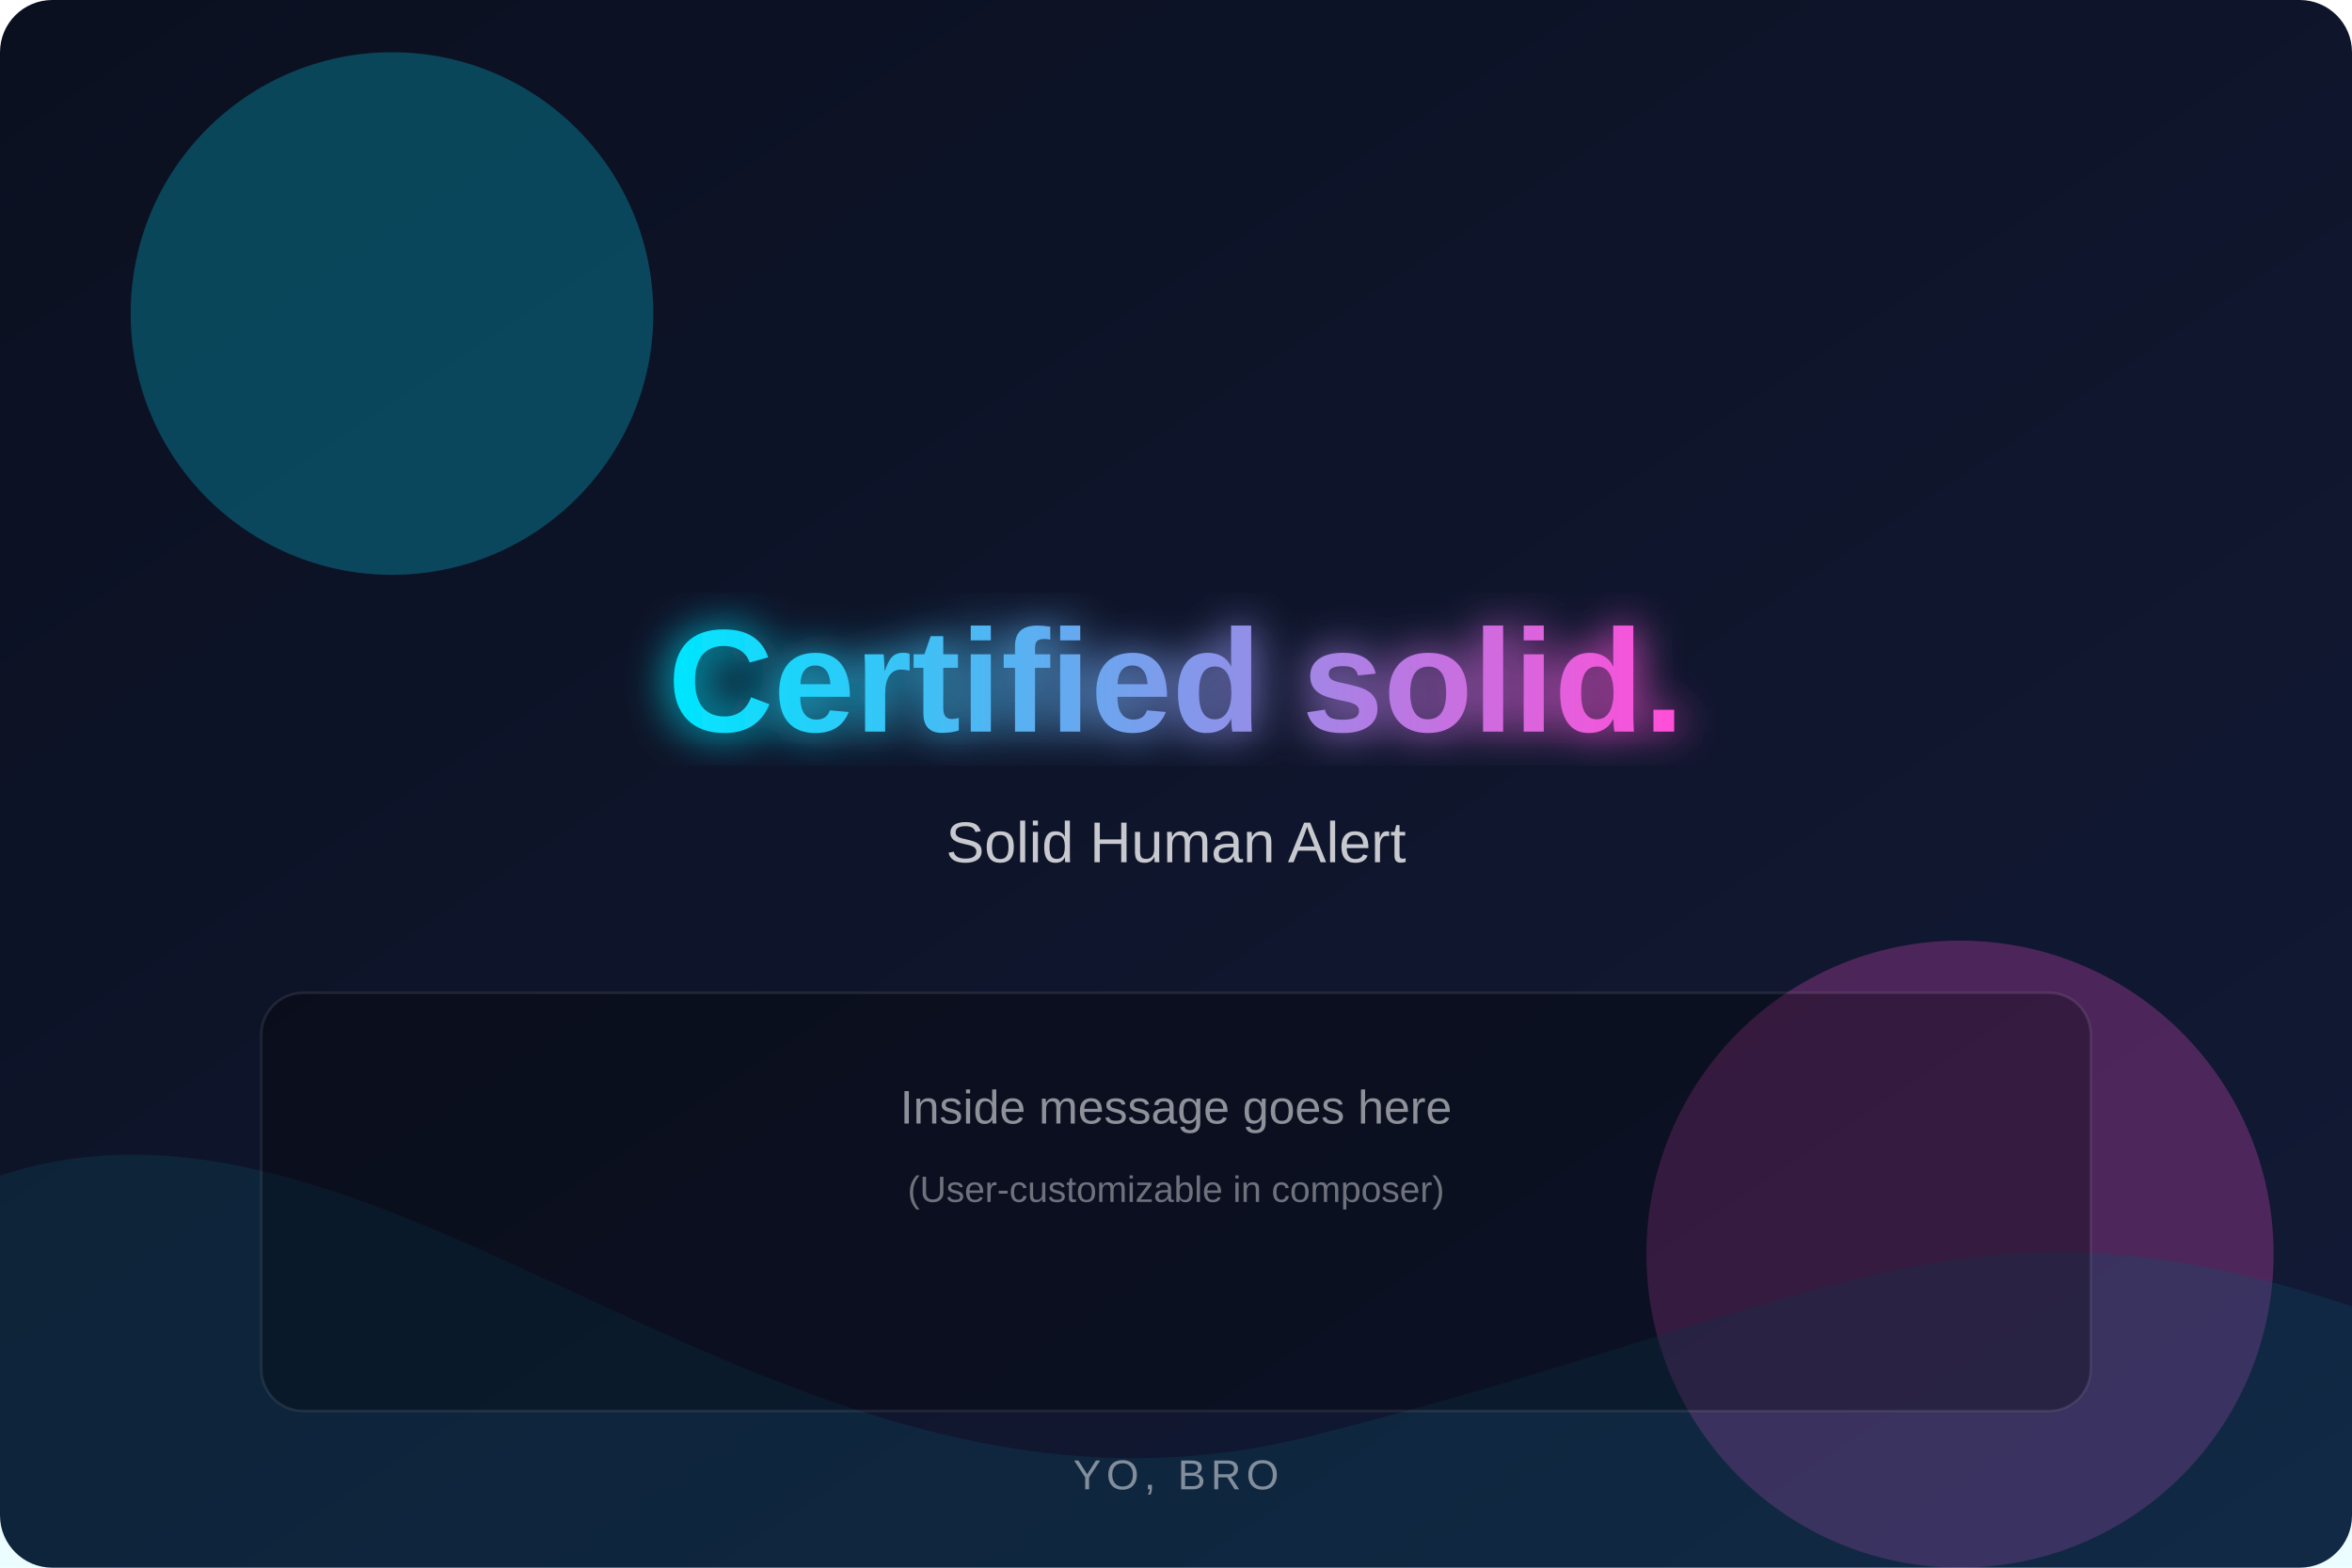
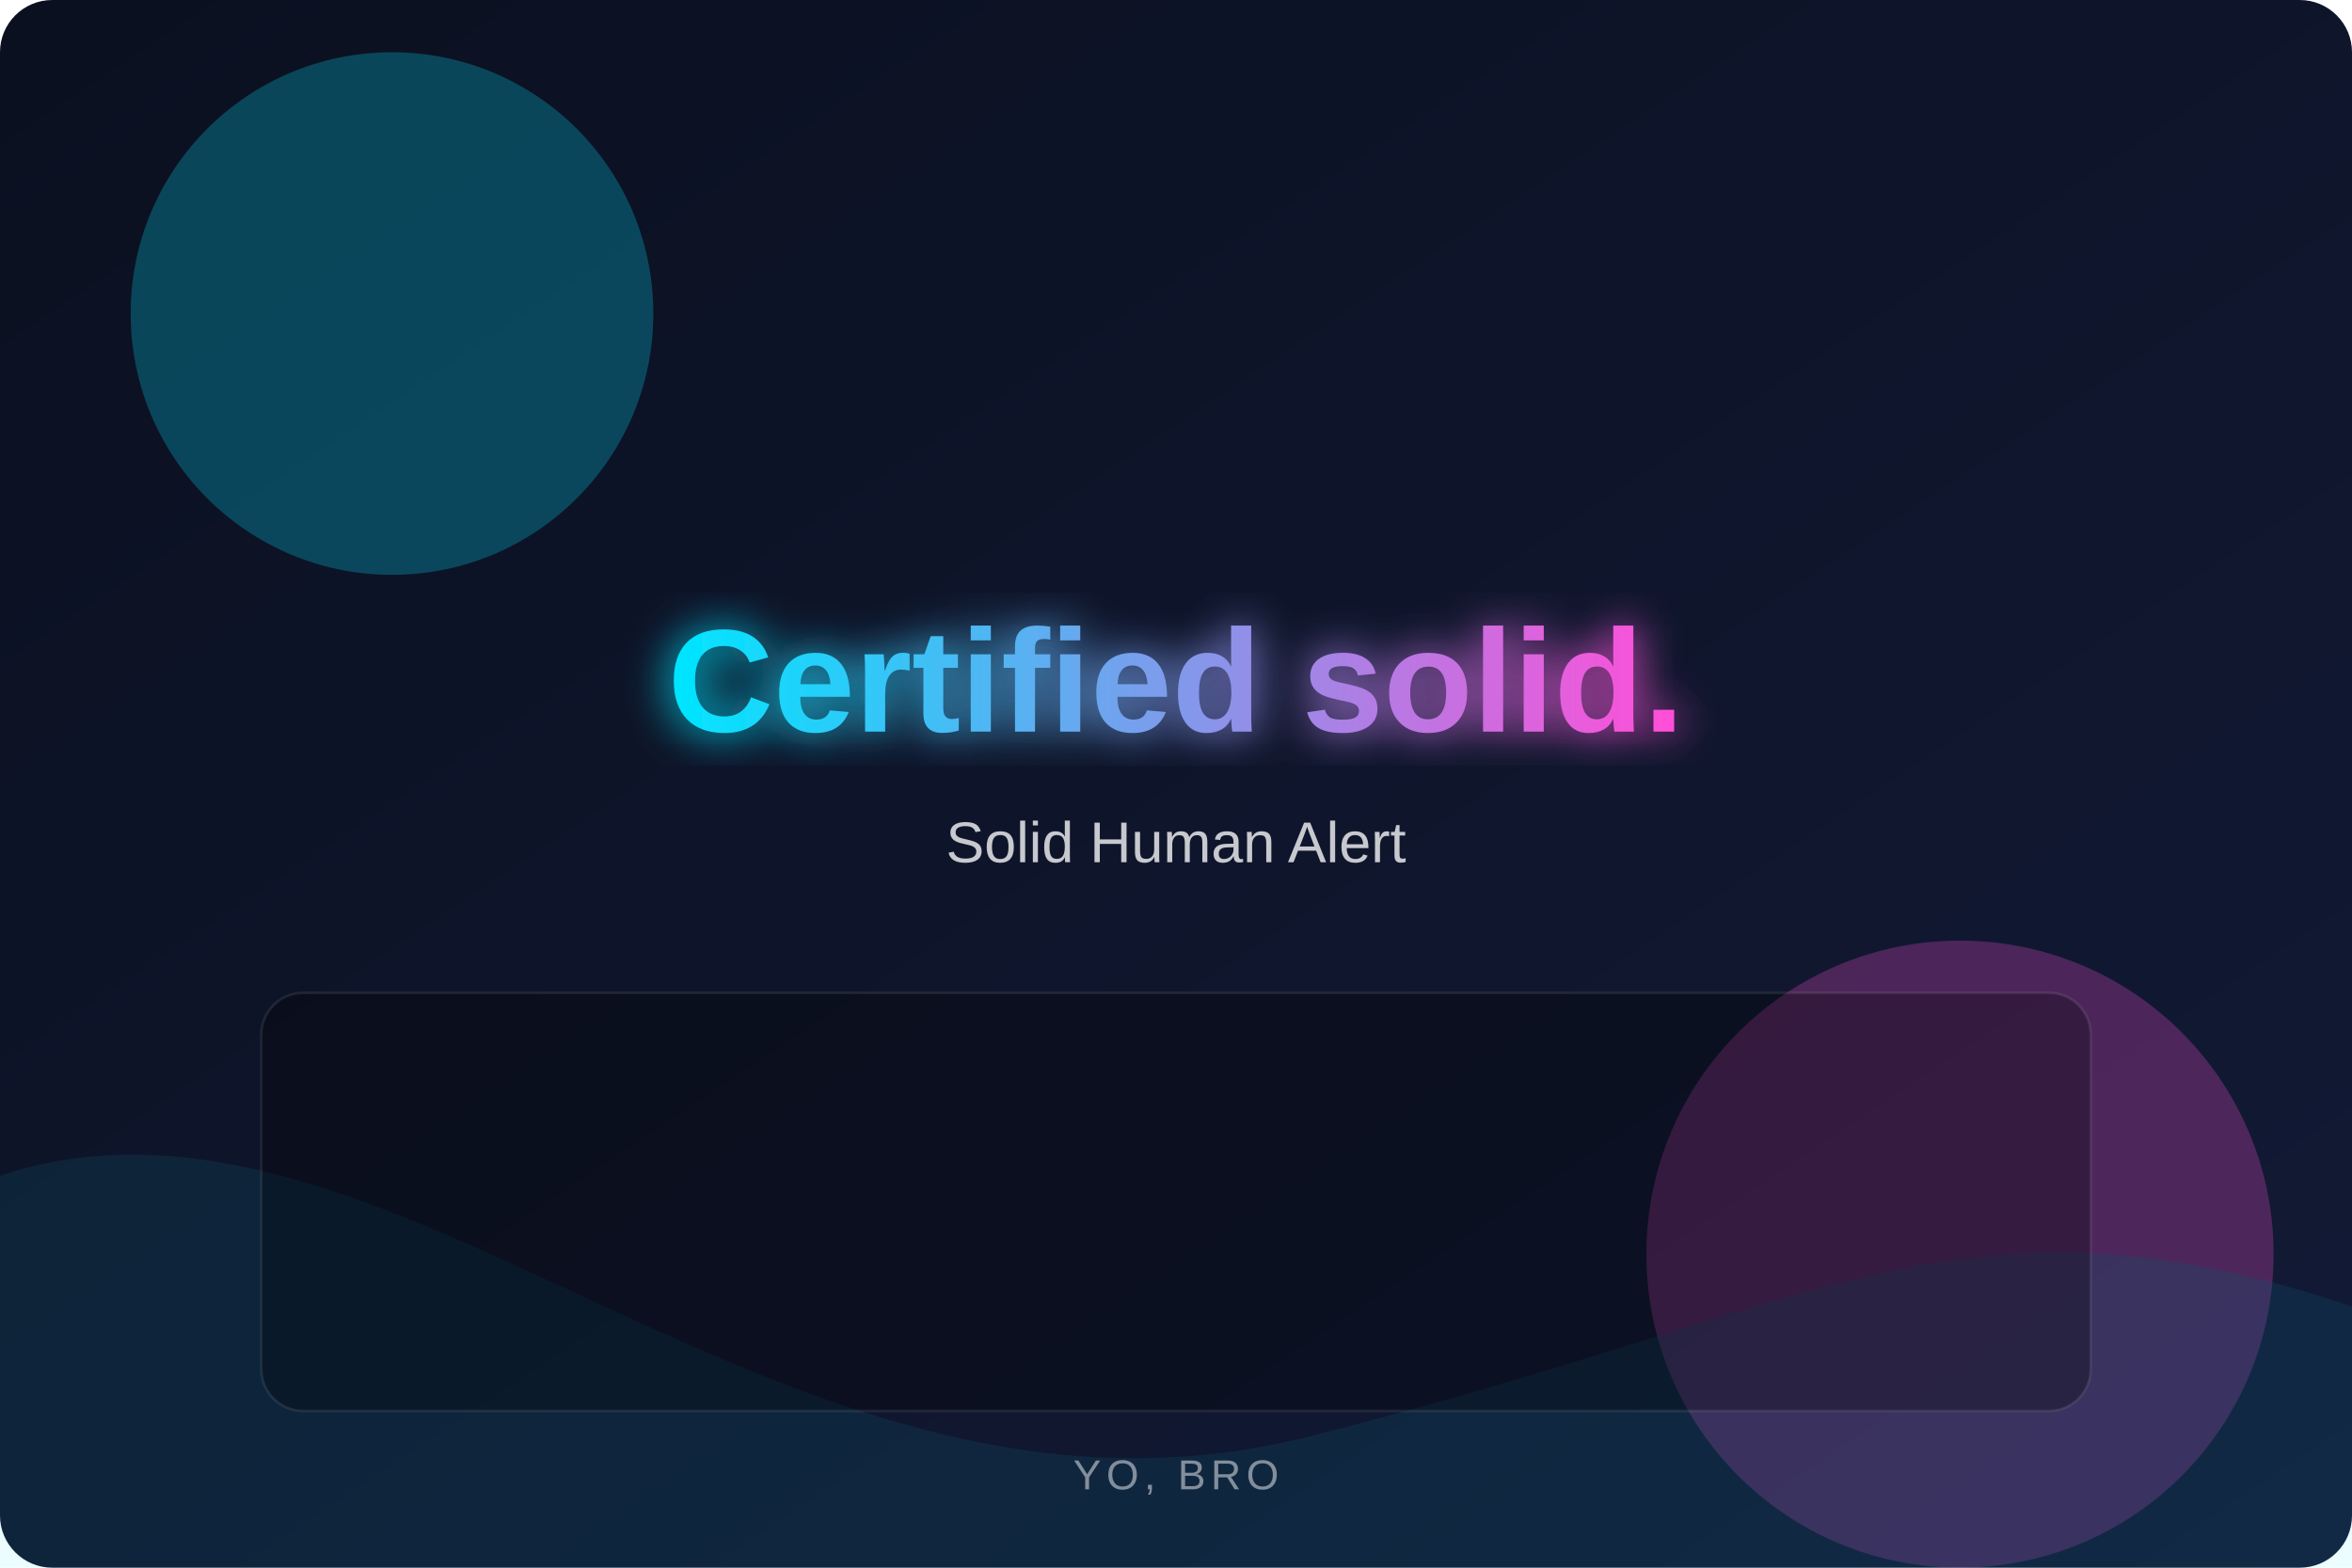
<svg xmlns="http://www.w3.org/2000/svg" width="1500" height="1000" viewBox="0 0 900 600">
  <defs>
    <linearGradient id="bg" x1="0" y1="0" x2="1" y2="1">
      <stop offset="0" stop-color="#0b1020" />
      <stop offset="1" stop-color="#121a36" />
    </linearGradient>
    <linearGradient id="grad" x1="0" x2="1">
      <stop offset="0" stop-color="#00e5ff" />
      <stop offset="1" stop-color="#ff4fd8" />
    </linearGradient>
    <filter id="glow" x="-30%" y="-30%" width="160%" height="160%">
      <feGaussianBlur stdDeviation="8" result="b" />
      <feMerge>
        <feMergeNode in="b" />
        <feMergeNode in="SourceGraphic" />
      </feMerge>
    </filter>
    <filter id="softShadow">
      <feDropShadow dx="0" dy="4" stdDeviation="8" flood-color="rgba(0,0,0,0.4)" />
    </filter>
  </defs>
  <rect width="900" height="600" rx="20" fill="url(#bg)" />
  <g opacity="0.25">
    <circle cx="150" cy="120" r="100" fill="#00e5ff" />
    <circle cx="750" cy="480" r="120" fill="#ff4fd8" />
    <path d="M0 450 C150 400, 300 600, 500 550 S750 450, 900 500 V600 H0 Z" fill="#00e5ff" opacity="0.3" />
  </g>
  <g filter="url(#glow)">
    <text x="450" y="280" text-anchor="middle" font-family="system-ui,Segoe UI,Arial" font-size="56" font-weight="800" fill="url(#grad)" filter="url(#softShadow)">Certified solid.</text>
  </g>
  <text x="450" y="330" text-anchor="middle" font-family="system-ui,Segoe UI,Arial" font-size="22" fill="rgba(255,255,255,0.85)" opacity="0.9">Solid Human Alert</text>
  <g opacity="0.85">
    <rect x="100" y="380" width="700" height="160" rx="16" fill="rgba(0,0,0,0.35)" stroke="rgba(255,255,255,0.1)" stroke-width="1" />
-     <text x="450" y="430" text-anchor="middle" font-family="system-ui,Segoe UI,Arial" font-size="18" fill="rgba(255,255,255,0.7)" opacity="0.9">Inside message goes here</text>
-     <text x="450" y="460" text-anchor="middle" font-family="system-ui,Segoe UI,Arial" font-size="14" fill="rgba(255,255,255,0.6)" opacity="0.8">(User-customizable in composer)</text>
  </g>
  <text x="450" y="570" text-anchor="middle" font-family="system-ui,Segoe UI,Arial" font-size="16" fill="rgba(255,255,255,0.6)" opacity="0.8" letter-spacing="2">YO, BRO</text>
</svg>
